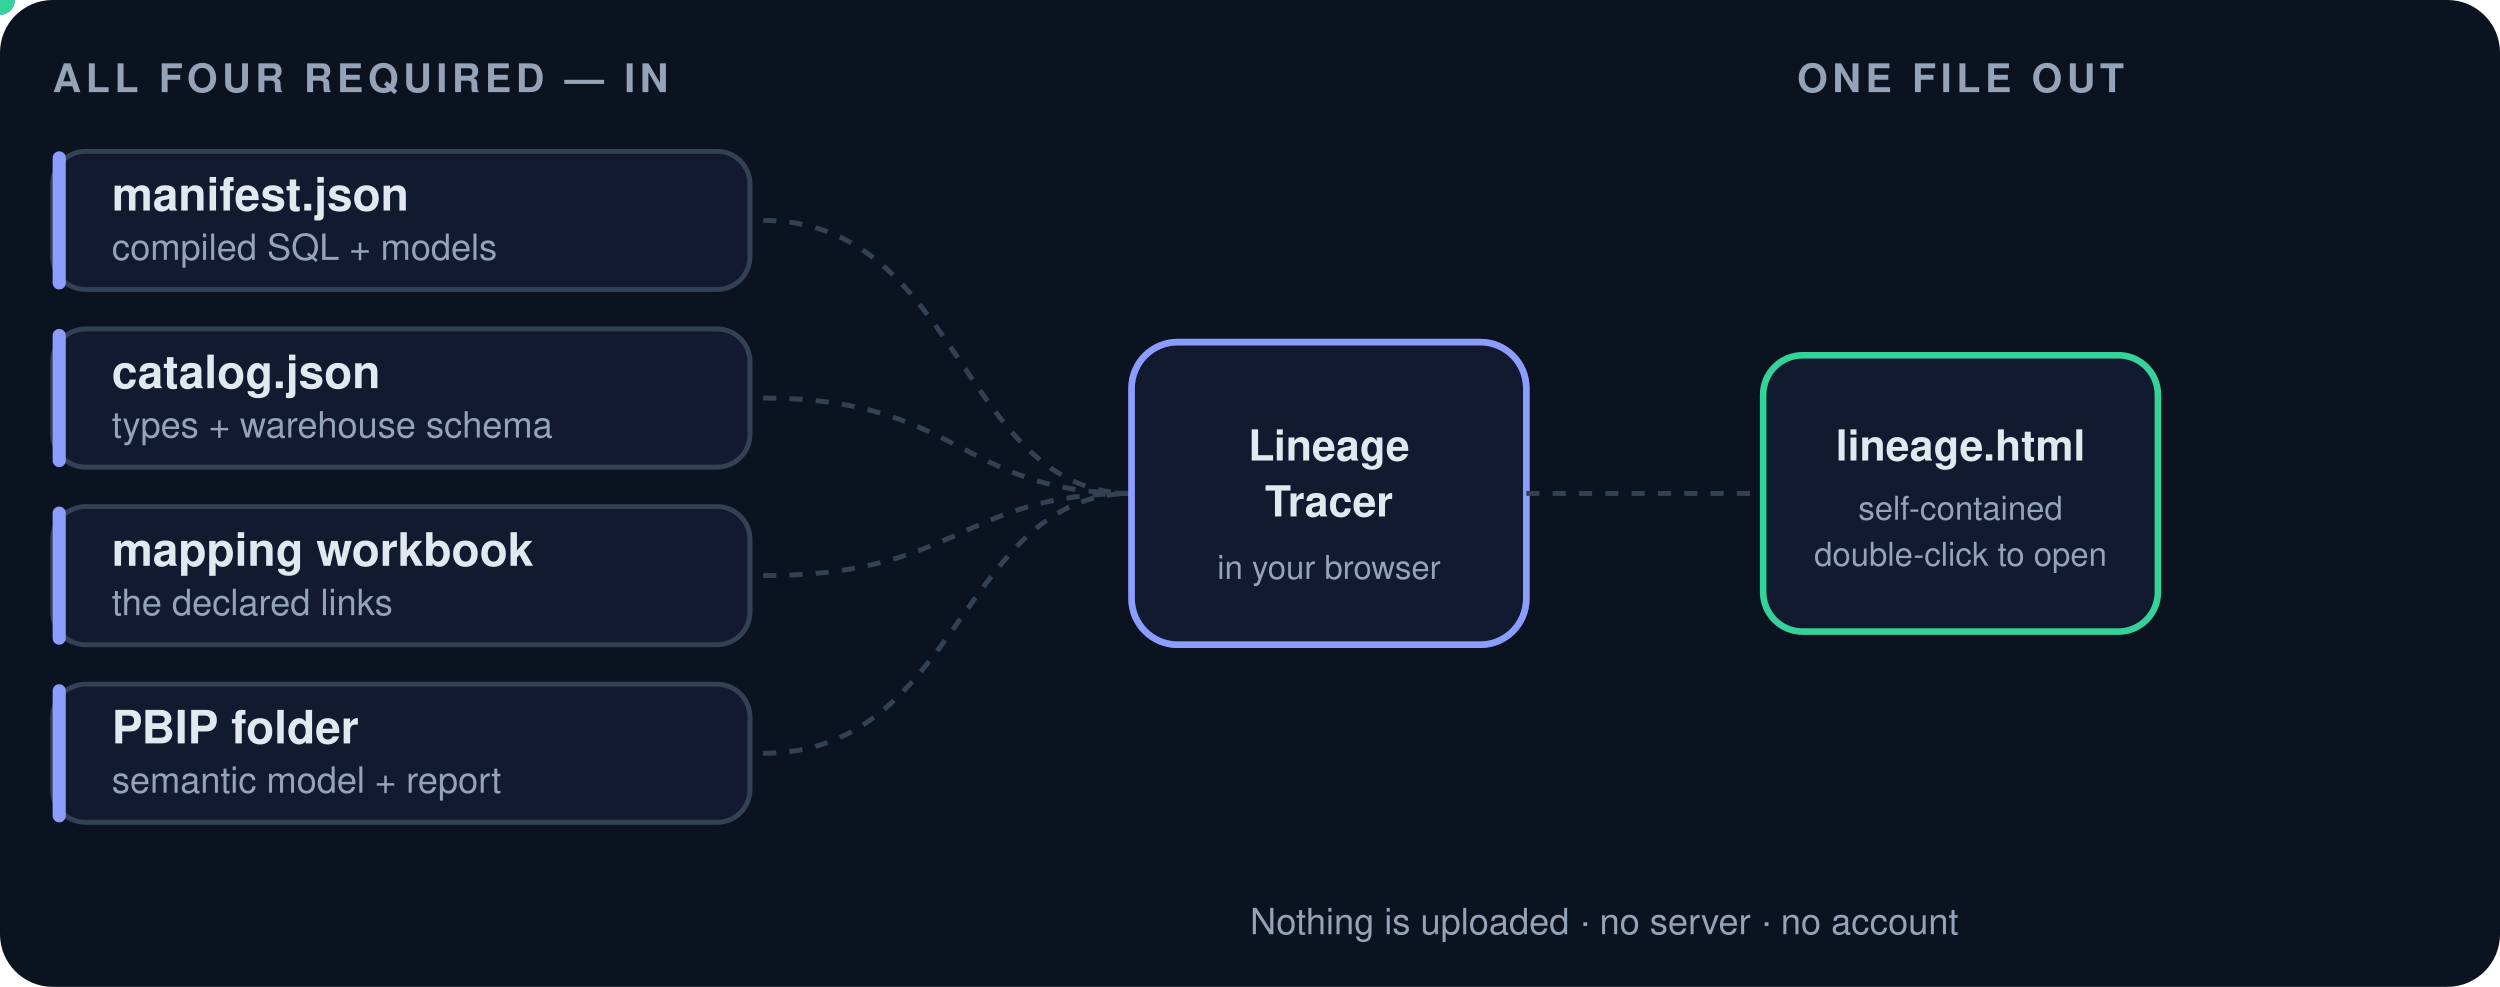
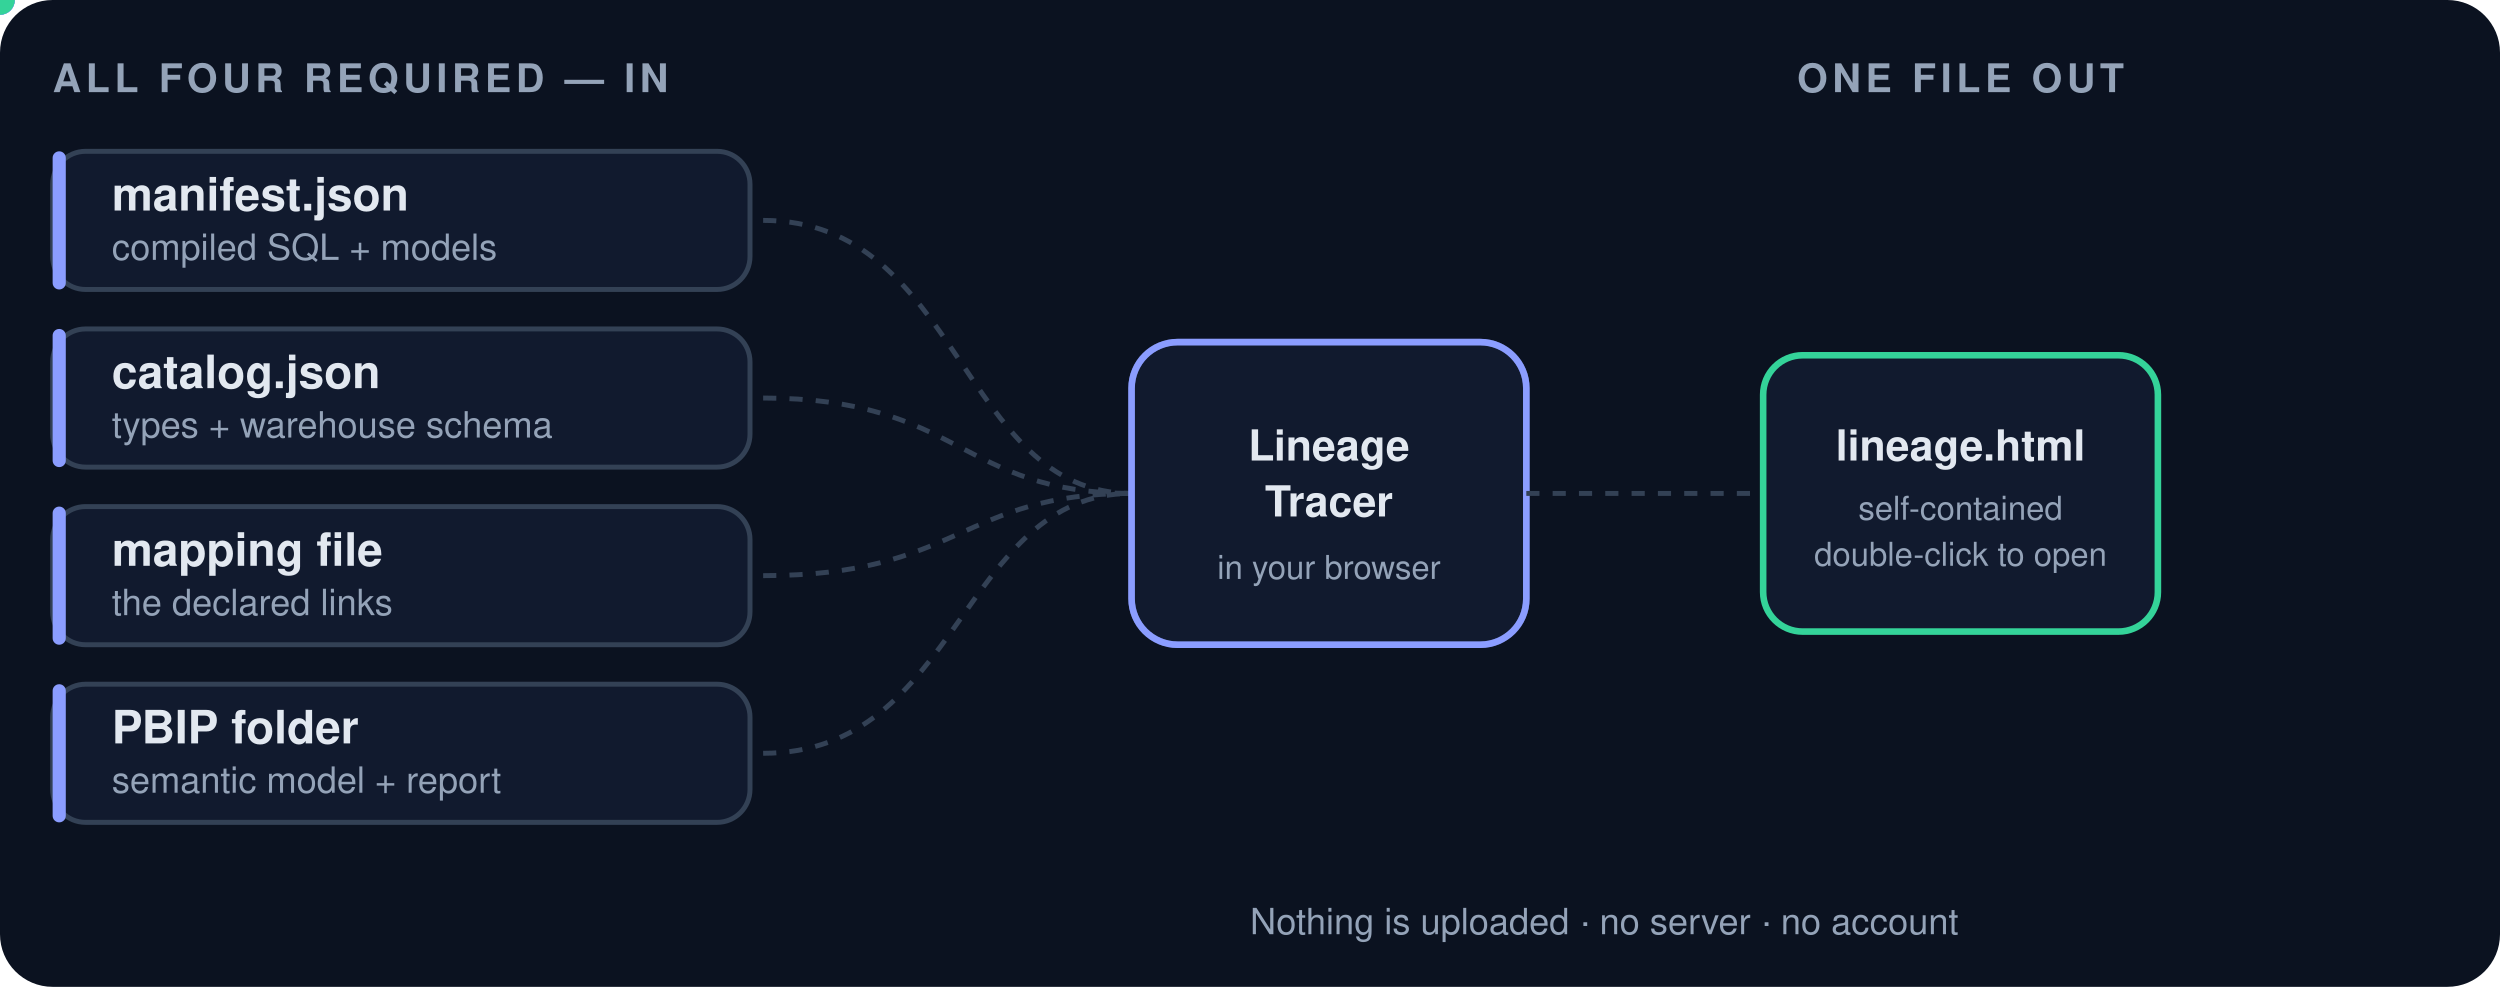
<svg xmlns="http://www.w3.org/2000/svg" viewBox="0 0 760 300" width="760" height="300" role="img" aria-label="Four required inputs flowing into Lineage Tracer and one self-contained HTML file coming out">
  <rect width="760" height="300" rx="16" fill="#0b1220" />
  <text x="16" y="28" font-family="-apple-system,BlinkMacSystemFont,Segoe UI,Helvetica,Arial,sans-serif" font-size="12" font-weight="700" letter-spacing="1.4" fill="#94a3b8">ALL FOUR REQUIRED — IN</text>
  <text x="596" y="28" font-family="-apple-system,BlinkMacSystemFont,Segoe UI,Helvetica,Arial,sans-serif" font-size="12" font-weight="700" letter-spacing="1.4" fill="#94a3b8" text-anchor="middle">ONE FILE OUT</text>
  <g>
    <rect x="16" y="46" width="212" height="42" rx="10" fill="#111a2e" stroke="#334155" stroke-width="1.5" />
    <rect x="16" y="46" width="4" height="42" rx="2" fill="#8b9dff" />
    <text x="34" y="64" font-family="-apple-system,BlinkMacSystemFont,Segoe UI,Helvetica,Arial,sans-serif" font-size="14" font-weight="700" fill="#e2e8f0">manifest.json</text>
    <text x="34" y="79" font-family="-apple-system,BlinkMacSystemFont,Segoe UI,Helvetica,Arial,sans-serif" font-size="11" fill="#94a3b8">compiled SQL + models</text>
  </g>
  <path id="p0" d="M232 67 C 292 67, 292 150, 344 150" fill="none" stroke="#334155" stroke-width="1.5" stroke-dasharray="4 4" />
  <circle r="4.5" fill="#8b9dff">
    <animateMotion dur="3s" begin="0.0s" repeatCount="indefinite" path="M232 67 C 292 67, 292 150, 344 150" />
    <animate attributeName="opacity" values="0;1;1;0" keyTimes="0;0.12;0.85;1" dur="3s" begin="0.0s" repeatCount="indefinite" />
  </circle>
  <g>
    <rect x="16" y="100" width="212" height="42" rx="10" fill="#111a2e" stroke="#334155" stroke-width="1.5" />
    <rect x="16" y="100" width="4" height="42" rx="2" fill="#8b9dff" />
    <text x="34" y="118" font-family="-apple-system,BlinkMacSystemFont,Segoe UI,Helvetica,Arial,sans-serif" font-size="14" font-weight="700" fill="#e2e8f0">catalog.json</text>
    <text x="34" y="133" font-family="-apple-system,BlinkMacSystemFont,Segoe UI,Helvetica,Arial,sans-serif" font-size="11" fill="#94a3b8">types + warehouse schema</text>
  </g>
  <path id="p1" d="M232 121 C 292 121, 292 150, 344 150" fill="none" stroke="#334155" stroke-width="1.5" stroke-dasharray="4 4" />
  <circle r="4.5" fill="#8b9dff">
    <animateMotion dur="3s" begin="0.5s" repeatCount="indefinite" path="M232 121 C 292 121, 292 150, 344 150" />
    <animate attributeName="opacity" values="0;1;1;0" keyTimes="0;0.12;0.85;1" dur="3s" begin="0.5s" repeatCount="indefinite" />
  </circle>
  <g>
    <rect x="16" y="154" width="212" height="42" rx="10" fill="#111a2e" stroke="#334155" stroke-width="1.5" />
    <rect x="16" y="154" width="4" height="42" rx="2" fill="#8b9dff" />
-     <text x="34" y="172" font-family="-apple-system,BlinkMacSystemFont,Segoe UI,Helvetica,Arial,sans-serif" font-size="14" font-weight="700" fill="#e2e8f0">mapping workbook</text>
+     <text x="34" y="172" font-family="-apple-system,BlinkMacSystemFont,Segoe UI,Helvetica,Arial,sans-serif" font-size="14" font-weight="700" fill="#e2e8f0">mapping file</text>
    <text x="34" y="187" font-family="-apple-system,BlinkMacSystemFont,Segoe UI,Helvetica,Arial,sans-serif" font-size="11" fill="#94a3b8">the declared links</text>
  </g>
  <path id="p2" d="M232 175 C 292 175, 292 150, 344 150" fill="none" stroke="#334155" stroke-width="1.5" stroke-dasharray="4 4" />
  <circle r="4.5" fill="#8b9dff">
    <animateMotion dur="3s" begin="1.0s" repeatCount="indefinite" path="M232 175 C 292 175, 292 150, 344 150" />
    <animate attributeName="opacity" values="0;1;1;0" keyTimes="0;0.12;0.85;1" dur="3s" begin="1.0s" repeatCount="indefinite" />
  </circle>
  <g>
    <rect x="16" y="208" width="212" height="42" rx="10" fill="#111a2e" stroke="#334155" stroke-width="1.5" />
    <rect x="16" y="208" width="4" height="42" rx="2" fill="#8b9dff" />
    <text x="34" y="226" font-family="-apple-system,BlinkMacSystemFont,Segoe UI,Helvetica,Arial,sans-serif" font-size="14" font-weight="700" fill="#e2e8f0">PBIP folder</text>
    <text x="34" y="241" font-family="-apple-system,BlinkMacSystemFont,Segoe UI,Helvetica,Arial,sans-serif" font-size="11" fill="#94a3b8">semantic model + report</text>
  </g>
  <path id="p3" d="M232 229 C 292 229, 292 150, 344 150" fill="none" stroke="#334155" stroke-width="1.5" stroke-dasharray="4 4" />
  <circle r="4.5" fill="#8b9dff">
    <animateMotion dur="3s" begin="1.5s" repeatCount="indefinite" path="M232 229 C 292 229, 292 150, 344 150" />
    <animate attributeName="opacity" values="0;1;1;0" keyTimes="0;0.12;0.85;1" dur="3s" begin="1.5s" repeatCount="indefinite" />
  </circle>
  <g>
    <rect x="344" y="104" width="120" height="92" rx="14" fill="#111a2e" stroke="#8b9dff" stroke-width="2" />
    <rect x="344" y="104" width="120" height="92" rx="14" fill="none" stroke="#8b9dff" stroke-width="2" opacity="0.5">
      <animate attributeName="opacity" values="0.15;0.75;0.15" dur="3s" repeatCount="indefinite" />
    </rect>
    <text x="404" y="140" font-family="-apple-system,BlinkMacSystemFont,Segoe UI,Helvetica,Arial,sans-serif" font-size="13" font-weight="700" fill="#e2e8f0" text-anchor="middle">Lineage</text>
    <text x="404" y="157" font-family="-apple-system,BlinkMacSystemFont,Segoe UI,Helvetica,Arial,sans-serif" font-size="13" font-weight="700" fill="#e2e8f0" text-anchor="middle">Tracer</text>
    <text x="404" y="176" font-family="-apple-system,BlinkMacSystemFont,Segoe UI,Helvetica,Arial,sans-serif" font-size="10" fill="#94a3b8" text-anchor="middle">in your browser</text>
  </g>
  <path d="M464 150 H 536" fill="none" stroke="#334155" stroke-width="1.5" stroke-dasharray="4 4" />
  <circle r="4.5" fill="#34d399">
    <animateMotion dur="3s" begin="1.4s" repeatCount="indefinite" path="M464 150 H 536" />
    <animate attributeName="opacity" values="0;1;1;0" keyTimes="0;0.15;0.8;1" dur="3s" begin="1.4s" repeatCount="indefinite" />
  </circle>
  <g>
    <rect x="536" y="108" width="120" height="84" rx="12" fill="#111a2e" stroke="#34d399" stroke-width="2" />
    <text x="596" y="140" font-family="-apple-system,BlinkMacSystemFont,Segoe UI,Helvetica,Arial,sans-serif" font-size="13" font-weight="700" fill="#e2e8f0" text-anchor="middle">lineage.html</text>
    <text x="596" y="158" font-family="-apple-system,BlinkMacSystemFont,Segoe UI,Helvetica,Arial,sans-serif" font-size="10" fill="#94a3b8" text-anchor="middle">self-contained</text>
    <text x="596" y="172" font-family="-apple-system,BlinkMacSystemFont,Segoe UI,Helvetica,Arial,sans-serif" font-size="10" fill="#94a3b8" text-anchor="middle">double-click to open</text>
  </g>
  <text x="380" y="284" font-family="-apple-system,BlinkMacSystemFont,Segoe UI,Helvetica,Arial,sans-serif" font-size="11" fill="#94a3b8">Nothing is uploaded · no server · no account</text>
</svg>
